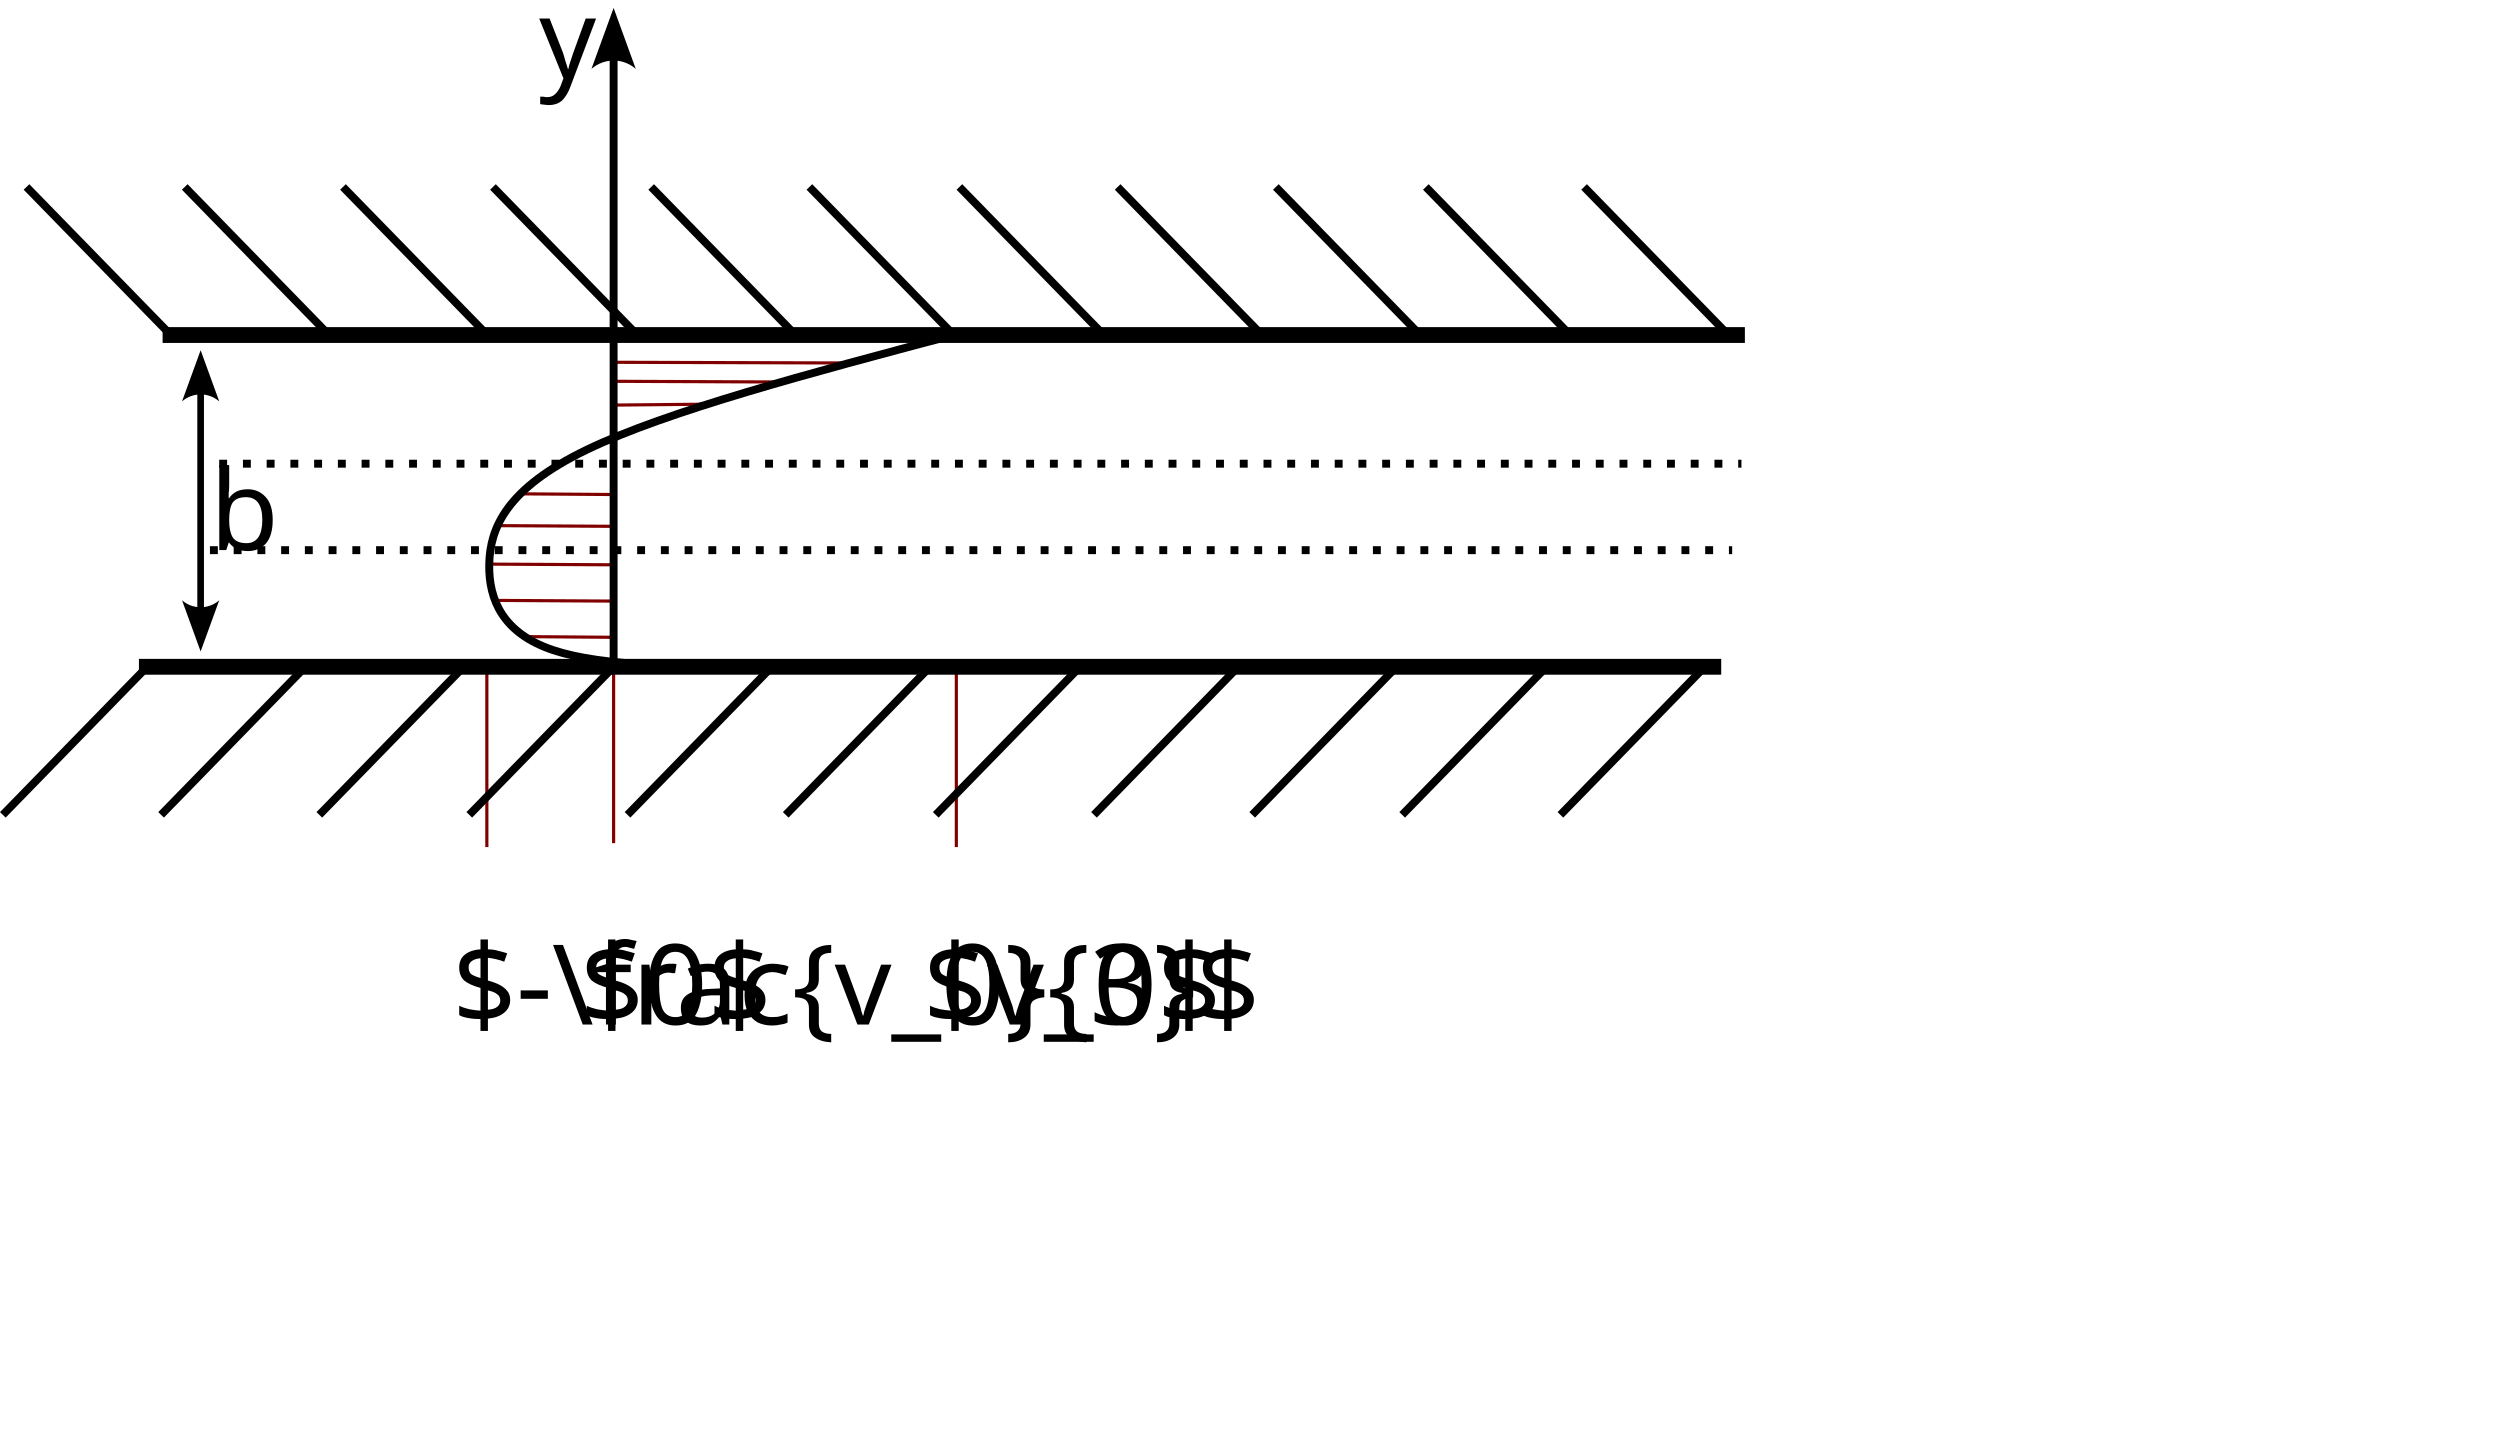
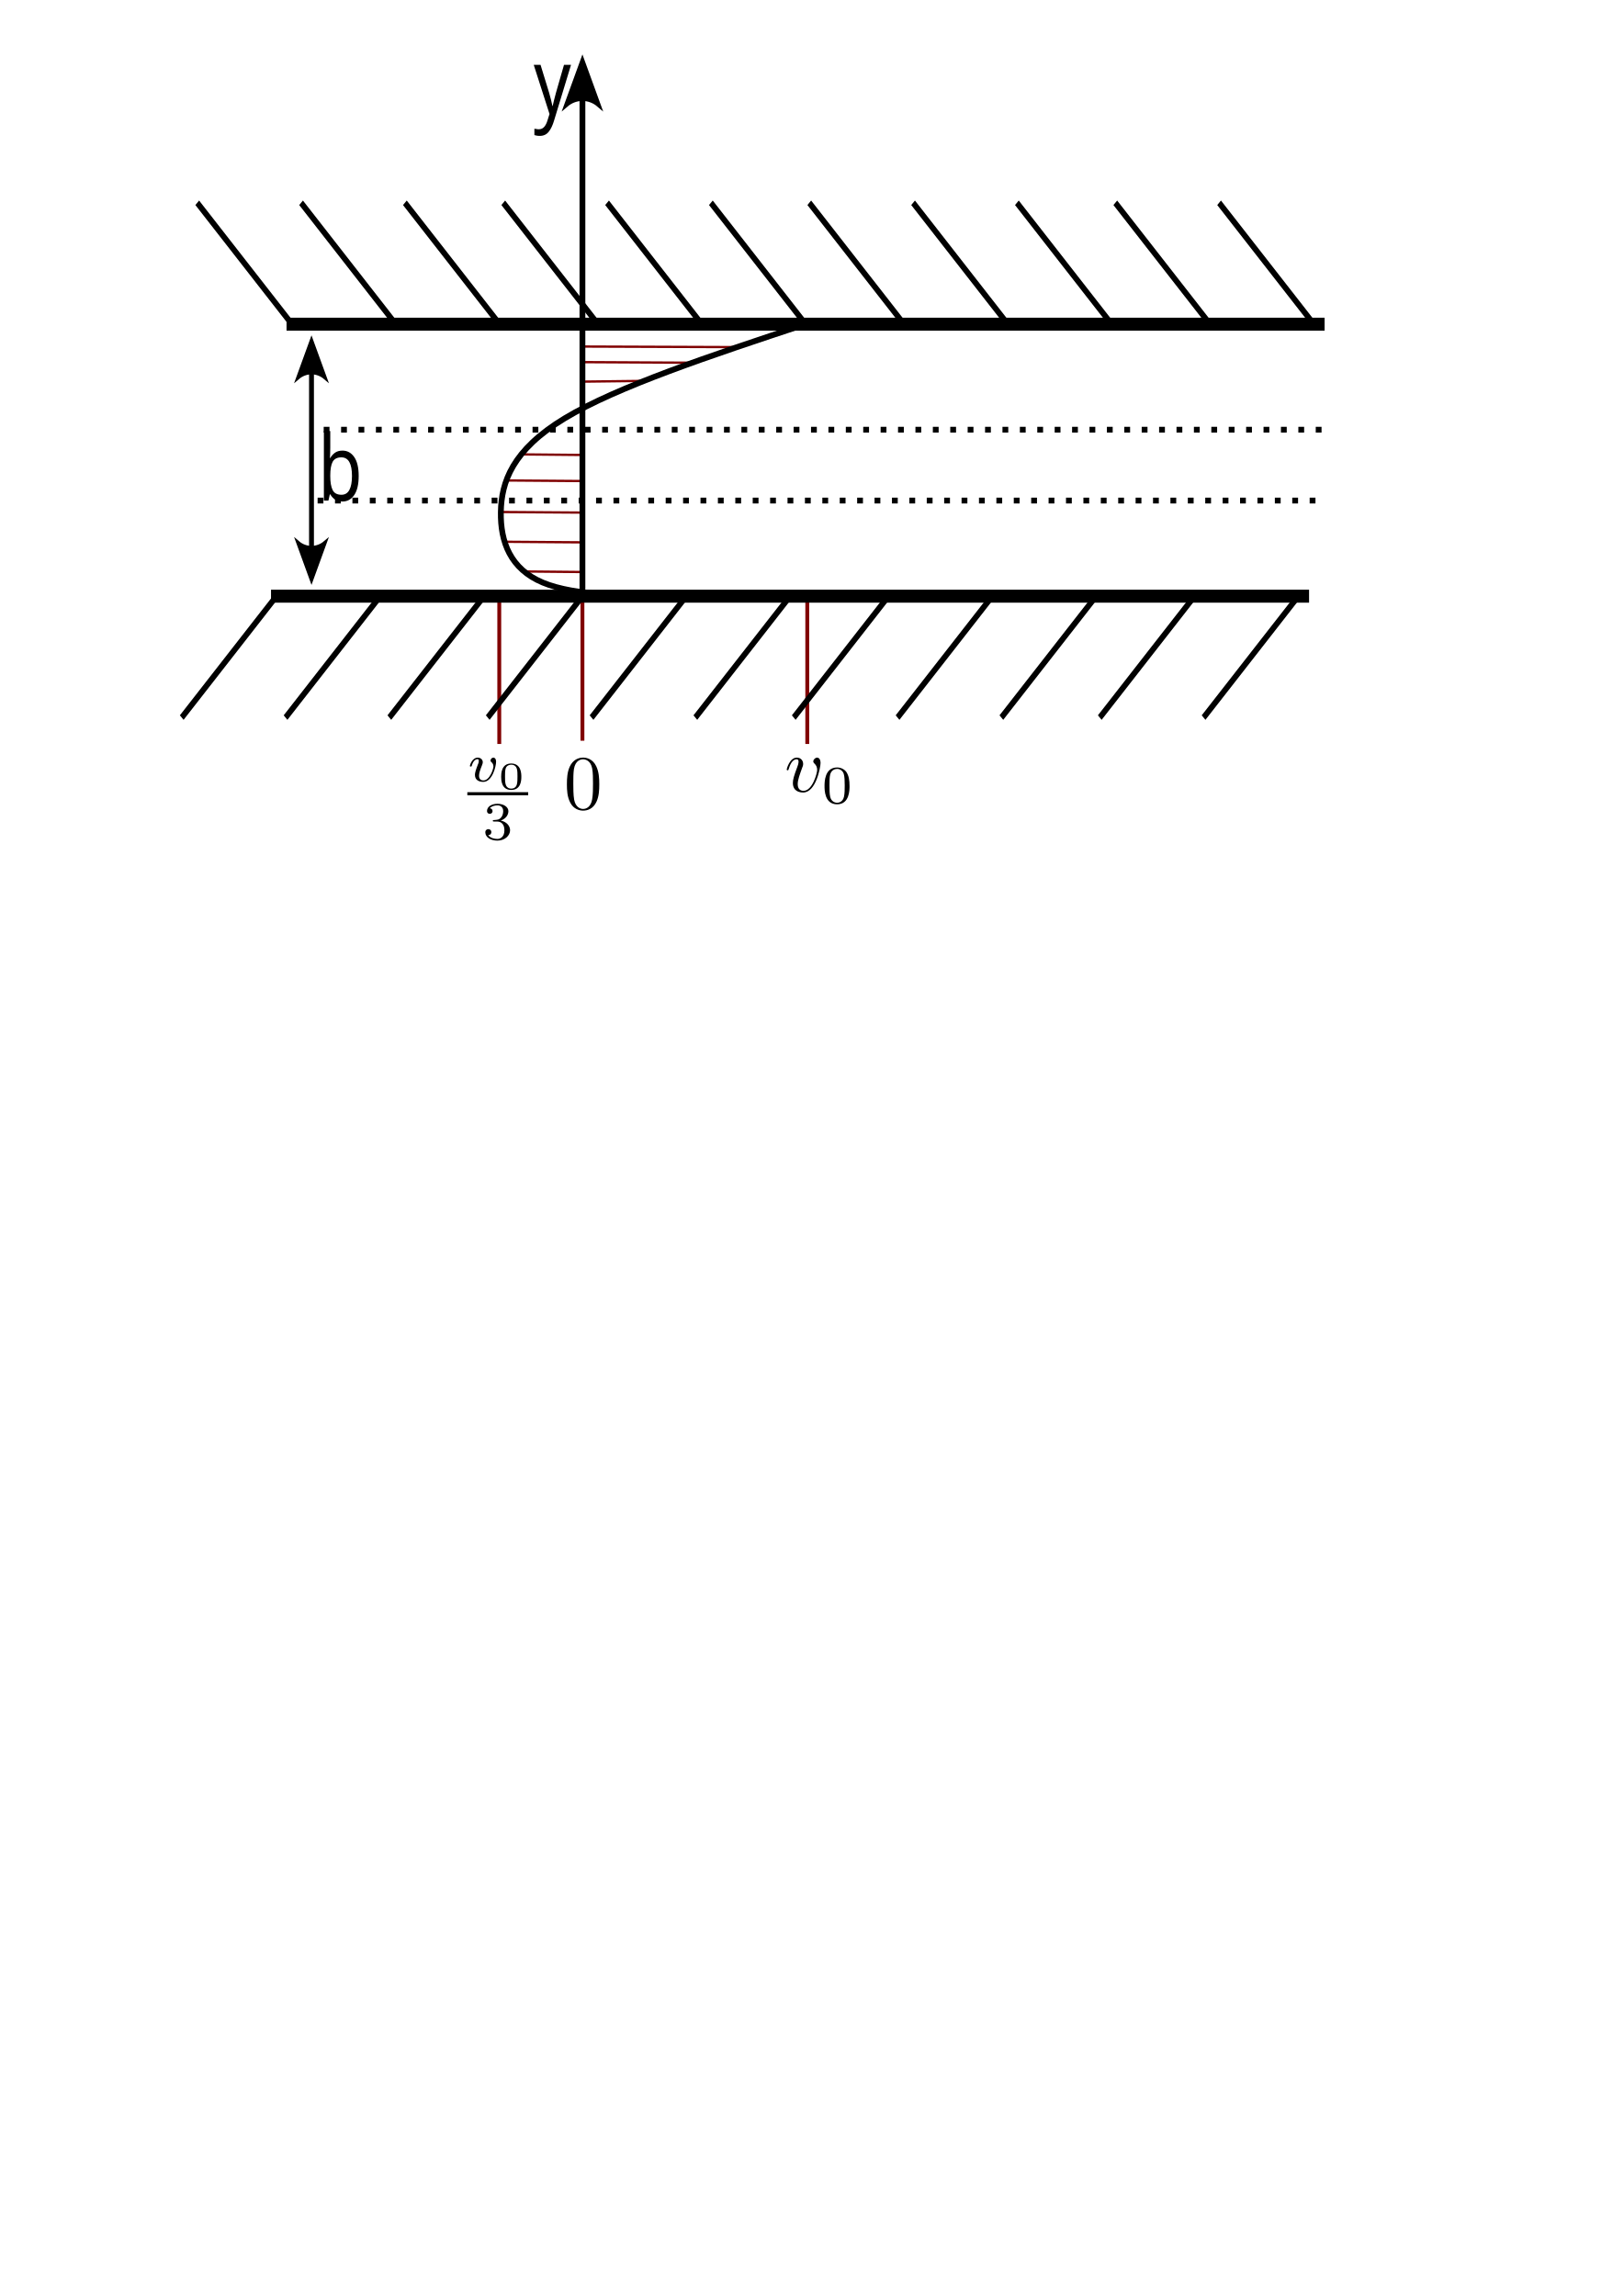
- <svg xmlns="http://www.w3.org/2000/svg" width="79mm" height="46mm" viewBox="0 0 79 46" version="1.1" id="svg1">
+ <svg xmlns="http://www.w3.org/2000/svg" xmlns:xlink="http://www.w3.org/1999/xlink" width="210mm" height="297mm" viewBox="0 0 210 297" version="1.1" id="svg1">
  <defs id="defs1">
    <marker style="overflow:visible" id="ConcaveTriangle" refX="0" refY="0" orient="auto-start-reverse" markerWidth="1" markerHeight="1" viewBox="0 0 1 1" preserveAspectRatio="xMidYMid">
-       <path transform="scale(0.7)" d="M -2,-4 9,0 -2,4 c 2,-2.33 2,-5.66 0,-8 z" style="fill:context-stroke;fill-rule:evenodd;stroke:none" id="path8" />
+       <path transform="scale(0.7)" d="M -2,-4 9,0 -2,4 c 2,-2.33 2,-5.66 0,-8 z" style="fill:context-stroke;fill-rule:evenodd;stroke:#000000;stroke-opacity:1" id="path8" />
    </marker>
    <marker style="overflow:visible" id="ConcaveTriangle-3" refX="0" refY="0" orient="auto-start-reverse" markerWidth="1" markerHeight="1" viewBox="0 0 1 1" preserveAspectRatio="xMidYMid">
-       <path transform="scale(0.7)" d="M -2,-4 9,0 -2,4 c 2,-2.33 2,-5.66 0,-8 z" style="fill:context-stroke;fill-rule:evenodd;stroke:none" id="path8-9" />
+       <path transform="scale(0.7)" d="M -2,-4 9,0 -2,4 c 2,-2.33 2,-5.66 0,-8 z" style="fill:context-stroke;fill-rule:evenodd;stroke:#000000;stroke-opacity:1" id="path8-9" />
    </marker>
+     <g id="g6282">
+       <g id="g4545">
+         <path d="M 3.719 -2.531 C 3.719 -3.078 3.391 -3.078 3.375 -3.078 C 3.188 -3.078 3 -2.891 3 -2.703 C 3 -2.594 3.062 -2.531 3.109 -2.5 C 3.234 -2.391 3.375 -2.219 3.375 -1.938 C 3.375 -1.625 2.906 -0.125 2.078 -0.125 C 1.516 -0.125 1.516 -0.625 1.516 -0.75 C 1.516 -1.062 1.641 -1.453 1.906 -2.109 C 1.953 -2.25 2 -2.359 2 -2.469 C 2 -2.844 1.688 -3.078 1.344 -3.078 C 0.641 -3.078 0.328 -2.125 0.328 -2 C 0.328 -1.922 0.422 -1.922 0.453 -1.922 C 0.547 -1.922 0.547 -1.953 0.578 -2.031 C 0.734 -2.594 1.031 -2.875 1.312 -2.875 C 1.438 -2.875 1.484 -2.797 1.484 -2.641 C 1.484 -2.469 1.438 -2.328 1.359 -2.172 C 1.062 -1.391 0.984 -1.094 0.984 -0.844 C 0.984 -0.156 1.531 0.062 2.062 0.062 C 3.234 0.062 3.719 -1.953 3.719 -2.531 Z M 3.719 -2.531 " id="path154" />
+       </g>
+       <g id="g2204">
+         <path d="M 3 -1.594 C 3 -1.953 3 -3.312 1.688 -3.312 C 0.391 -3.312 0.391 -1.953 0.391 -1.594 C 0.391 -1.234 0.391 0.109 1.688 0.109 C 3 0.109 3 -1.234 3 -1.594 Z M 1.688 -0.062 C 1.516 -0.062 1.094 -0.125 0.969 -0.625 C 0.891 -0.891 0.891 -1.25 0.891 -1.656 C 0.891 -2.031 0.891 -2.375 0.969 -2.656 C 1.094 -3.078 1.484 -3.156 1.688 -3.156 C 2.062 -3.156 2.328 -2.969 2.422 -2.609 C 2.5 -2.359 2.5 -1.953 2.5 -1.656 C 2.5 -1.312 2.5 -0.906 2.422 -0.609 C 2.297 -0.125 1.891 -0.062 1.688 -0.062 Z M 1.688 -0.062 " id="path1847" />
+       </g>
+       <g id="g3742">
+         <path d="M 1.906 -2.328 C 2.453 -2.328 2.844 -1.953 2.844 -1.203 C 2.844 -0.344 2.328 -0.078 1.938 -0.078 C 1.656 -0.078 1.031 -0.156 0.75 -0.578 C 1.078 -0.578 1.156 -0.812 1.156 -0.969 C 1.156 -1.188 0.984 -1.344 0.766 -1.344 C 0.578 -1.344 0.375 -1.219 0.375 -0.938 C 0.375 -0.281 1.094 0.141 1.938 0.141 C 2.906 0.141 3.578 -0.516 3.578 -1.203 C 3.578 -1.75 3.141 -2.297 2.375 -2.453 C 3.094 -2.719 3.359 -3.234 3.359 -3.672 C 3.359 -4.219 2.734 -4.625 1.953 -4.625 C 1.188 -4.625 0.594 -4.25 0.594 -3.688 C 0.594 -3.453 0.75 -3.328 0.953 -3.328 C 1.172 -3.328 1.312 -3.484 1.312 -3.672 C 1.312 -3.875 1.172 -4.031 0.953 -4.047 C 1.203 -4.344 1.672 -4.422 1.938 -4.422 C 2.25 -4.422 2.688 -4.266 2.688 -3.672 C 2.688 -3.375 2.594 -3.047 2.406 -2.844 C 2.188 -2.578 1.984 -2.562 1.641 -2.531 C 1.469 -2.516 1.453 -2.516 1.422 -2.516 C 1.406 -2.516 1.344 -2.5 1.344 -2.422 C 1.344 -2.328 1.406 -2.328 1.531 -2.328 Z M 1.906 -2.328 " id="path9377" />
+       </g>
+     </g>
+     <g id="g8500">
+       <g id="g1723">
+         <path d="M 4.672 -3.703 C 4.672 -4.25 4.406 -4.406 4.234 -4.406 C 3.984 -4.406 3.734 -4.141 3.734 -3.922 C 3.734 -3.797 3.781 -3.734 3.891 -3.625 C 4.109 -3.422 4.234 -3.172 4.234 -2.812 C 4.234 -2.391 3.625 -0.109 2.469 -0.109 C 1.953 -0.109 1.719 -0.453 1.719 -0.984 C 1.719 -1.531 2 -2.266 2.297 -3.094 C 2.375 -3.266 2.422 -3.406 2.422 -3.594 C 2.422 -4.031 2.109 -4.406 1.609 -4.406 C 0.672 -4.406 0.297 -2.953 0.297 -2.875 C 0.297 -2.766 0.391 -2.766 0.406 -2.766 C 0.516 -2.766 0.516 -2.797 0.562 -2.953 C 0.859 -3.953 1.281 -4.188 1.578 -4.188 C 1.656 -4.188 1.828 -4.188 1.828 -3.875 C 1.828 -3.625 1.719 -3.344 1.656 -3.172 C 1.219 -2.016 1.094 -1.562 1.094 -1.125 C 1.094 -0.047 1.969 0.109 2.422 0.109 C 4.094 0.109 4.672 -3.188 4.672 -3.703 Z M 4.672 -3.703 " id="path5799" />
+       </g>
+       <g id="g3612">
+         <path d="M 3.594 -2.219 C 3.594 -2.984 3.5 -3.547 3.188 -4.031 C 2.969 -4.344 2.531 -4.625 1.984 -4.625 C 0.359 -4.625 0.359 -2.719 0.359 -2.219 C 0.359 -1.719 0.359 0.141 1.984 0.141 C 3.594 0.141 3.594 -1.719 3.594 -2.219 Z M 1.984 -0.062 C 1.656 -0.062 1.234 -0.25 1.094 -0.812 C 1 -1.219 1 -1.797 1 -2.312 C 1 -2.828 1 -3.359 1.094 -3.734 C 1.25 -4.281 1.688 -4.438 1.984 -4.438 C 2.359 -4.438 2.719 -4.203 2.844 -3.797 C 2.953 -3.422 2.969 -2.922 2.969 -2.312 C 2.969 -1.797 2.969 -1.281 2.875 -0.844 C 2.734 -0.203 2.266 -0.062 1.984 -0.062 Z M 1.984 -0.062 " id="path9339" />
+       </g>
+     </g>
+     <g id="g6429">
+       <g id="g6616">
+         <path d="M 4.578 -3.188 C 4.578 -3.984 4.531 -4.781 4.188 -5.516 C 3.734 -6.484 2.906 -6.641 2.5 -6.641 C 1.891 -6.641 1.172 -6.375 0.75 -5.453 C 0.438 -4.766 0.391 -3.984 0.391 -3.188 C 0.391 -2.438 0.422 -1.547 0.844 -0.781 C 1.266 0.016 2 0.219 2.484 0.219 C 3.016 0.219 3.781 0.016 4.219 -0.938 C 4.531 -1.625 4.578 -2.406 4.578 -3.188 Z M 2.484 0 C 2.094 0 1.5 -0.25 1.328 -1.203 C 1.219 -1.797 1.219 -2.719 1.219 -3.312 C 1.219 -3.953 1.219 -4.609 1.297 -5.141 C 1.484 -6.328 2.234 -6.422 2.484 -6.422 C 2.812 -6.422 3.469 -6.234 3.656 -5.25 C 3.766 -4.688 3.766 -3.938 3.766 -3.312 C 3.766 -2.562 3.766 -1.891 3.656 -1.25 C 3.5 -0.297 2.938 0 2.484 0 Z M 2.484 0 " id="path9783" />
+       </g>
+     </g>
  </defs>
-   <g id="layer1" style="display:inline">
-     <g id="g2" style="display:inline" transform="translate(0,5.820833)">
+   <g id="layer1">
+     <g id="g2" style="display:inline" transform="matrix(2.685097,0,0,3.356108,23.26399,25.9402)">
      <path style="fill:#ffff00;stroke:#000000;stroke-width:0.5;stroke-dasharray:none" d="m 5.138,4.766 h 50" id="path1" />
      <path style="fill:#ffff00;stroke:#000000;stroke-width:0.25;stroke-dasharray:none" d="M 0.837,0.087 5.398,4.766 v 0" id="path2" />
      <path style="fill:#ffff00;stroke:#000000;stroke-width:0.25;stroke-dasharray:none" d="m 10.838,0.087 4.561,4.678 v 0" id="path2-2" />
      <path style="fill:#ffff00;stroke:#000000;stroke-width:0.25;stroke-dasharray:none" d="M 5.838,0.087 10.398,4.766 v 0" id="path2-7" />
      <path style="fill:#ffff00;stroke:#000000;stroke-width:0.25;stroke-dasharray:none" d="m 15.577,0.087 4.561,4.678 v 0" id="path2-6" />
      <path style="fill:#ffff00;stroke:#000000;stroke-width:0.25;stroke-dasharray:none" d="m 25.577,0.087 4.561,4.678 v 0" id="path2-2-0" />
      <path style="fill:#ffff00;stroke:#000000;stroke-width:0.25;stroke-dasharray:none" d="m 20.577,0.087 4.561,4.678 v 0" id="path2-7-6" />
      <path style="fill:#ffff00;stroke:#000000;stroke-width:0.25;stroke-dasharray:none" d="m 30.317,0.087 4.561,4.678 v 0" id="path2-8" />
      <path style="fill:#ffff00;stroke:#000000;stroke-width:0.25;stroke-dasharray:none" d="m 40.317,0.087 4.561,4.678 v 0" id="path2-2-7" />
      <path style="fill:#ffff00;stroke:#000000;stroke-width:0.25;stroke-dasharray:none" d="m 35.317,0.087 4.561,4.678 v 0" id="path2-7-9" />
      <path style="fill:#ffff00;stroke:#000000;stroke-width:0.25;stroke-dasharray:none" d="m 45.057,0.087 4.561,4.678 v 0" id="path2-6-2" />
      <path style="fill:#ffff00;stroke:#000000;stroke-width:0.25;stroke-dasharray:none" d="m 50.057,0.087 4.561,4.678 v 0" id="path2-7-6-2" />
    </g>
-     <g id="layer4" style="display:inline">
-       <path style="fill:none;stroke:#000000;stroke-width:0.21;stroke-linejoin:miter;stroke-miterlimit:3.7;stroke-dasharray:none;stroke-opacity:1;marker-start:url(#ConcaveTriangle);marker-end:url(#ConcaveTriangle)" d="m 6.34,12.39 v 6.873" id="path9" />
-       <text xml:space="preserve" style="font-style:normal;font-variant:normal;font-weight:normal;font-stretch:normal;font-size:3.528px;font-family:Cantarell;-inkscape-font-specification:Cantarell;text-align:start;writing-mode:lr-tb;direction:ltr;text-anchor:start;fill:#000000;fill-opacity:1;stroke:none;stroke-width:0.25;stroke-linejoin:miter;stroke-miterlimit:3.7;stroke-dasharray:none;stroke-opacity:1" x="6.634" y="17.385" id="text10">
-         <tspan id="tspan10" style="font-style:normal;font-variant:normal;font-weight:normal;font-stretch:normal;font-family:Cantarell;-inkscape-font-specification:Cantarell;fill:#000000;fill-opacity:1;stroke:none;stroke-width:0.25" x="6.634" y="17.385">b</tspan>
+     <g id="layer4">
+       <path style="fill:none;stroke:#000000;stroke-width:0.629;stroke-linejoin:miter;stroke-miterlimit:3.7;stroke-dasharray:none;stroke-opacity:1;marker-start:url(#ConcaveTriangle);marker-end:url(#ConcaveTriangle)" d="M 40.287,47.986 V 71.053" id="path9" />
+       <text xml:space="preserve" style="font-style:normal;font-variant:normal;font-weight:normal;font-stretch:normal;font-size:10.59px;font-family:Cantarell;-inkscape-font-specification:Cantarell;text-align:start;writing-mode:lr-tb;direction:ltr;text-anchor:start;fill:#000000;fill-opacity:1;stroke:none;stroke-width:0.75;stroke-linejoin:miter;stroke-miterlimit:3.7;stroke-dasharray:none;stroke-opacity:1" x="45.924" y="57.917" id="text10" transform="scale(0.8944623,1.11799)">
+         <tspan id="tspan10" style="font-style:normal;font-variant:normal;font-weight:normal;font-stretch:normal;font-family:Cantarell;-inkscape-font-specification:Cantarell;fill:#000000;fill-opacity:1;stroke:none;stroke-width:0.75" x="45.924" y="57.917">b</tspan>
      </text>
-       <path style="fill:none;fill-opacity:1;stroke:#000000;stroke-width:0.25;stroke-linejoin:miter;stroke-miterlimit:3.7;stroke-dasharray:none;stroke-opacity:1" d="M 13.582,-6.281 Z" id="path14" />
-       <path style="fill:#800000;fill-opacity:1;stroke:#800000;stroke-width:0.1;stroke-linejoin:miter;stroke-miterlimit:3.7;stroke-dasharray:none;stroke-opacity:1" d="m 19.472,11.426 c 2.427,0.007 4.936,0.015 7.445,0.022" id="path17" transform="translate(-0.081556,0.02222485)" />
-       <path style="fill:#800000;fill-opacity:1;stroke:#800000;stroke-width:0.1;stroke-linejoin:miter;stroke-miterlimit:3.7;stroke-dasharray:none;stroke-opacity:1" d="m 19.472,11.426 c 1.726,0.007 3.51,0.015 5.293,0.022" id="path17-2" transform="translate(-0.081556,0.622995)" />
-       <path style="fill:#800000;fill-opacity:1;stroke:#800000;stroke-width:0.1;stroke-linejoin:miter;stroke-miterlimit:3.7;stroke-dasharray:none;stroke-opacity:1" d="m 22.193,11.477 c 0.967,-0.009 1.966,-0.019 2.966,-0.029" id="path17-4" transform="translate(-2.802673,1.323897)" />
-       <path style="fill:#800000;fill-opacity:1;stroke:#800000;stroke-width:0.1;stroke-linejoin:miter;stroke-miterlimit:3.7;stroke-dasharray:none;stroke-opacity:1" d="m 19.472,11.426 c 1.195,0.007 2.43,0.015 3.665,0.022" id="path17-1" transform="translate(-3.746222,5.18389)" />
-       <path style="fill:#800000;fill-opacity:1;stroke:#800000;stroke-width:0.1;stroke-linejoin:miter;stroke-miterlimit:3.7;stroke-dasharray:none;stroke-opacity:1" d="m 19.472,11.426 c 0.96,0.007 1.952,0.015 2.944,0.022" id="path17-49" transform="translate(-3.02587,4.178939)" />
-       <path style="fill:#800000;fill-opacity:1;stroke:#800000;stroke-width:0.1;stroke-linejoin:miter;stroke-miterlimit:3.7;stroke-dasharray:none;stroke-opacity:1" d="m 19.472,11.426 c 1.281,0.007 2.606,0.015 3.93,0.022" id="path17-11" transform="translate(-4.011359,6.399981)" />
-       <path style="fill:#800000;fill-opacity:1;stroke:#800000;stroke-width:0.1;stroke-linejoin:miter;stroke-miterlimit:3.7;stroke-dasharray:none;stroke-opacity:1" d="m 19.472,11.426 c 1.222,0.007 2.484,0.015 3.747,0.022" id="path17-6" transform="translate(-3.828575,7.546746)" />
-       <path style="fill:#800000;fill-opacity:1;stroke:#800000;stroke-width:0.1;stroke-linejoin:miter;stroke-miterlimit:3.7;stroke-dasharray:none;stroke-opacity:1" d="m 19.472,11.426 c 0.934,0.007 1.899,0.015 2.865,0.022" id="path17-63" transform="translate(-2.946291,8.690553)" />
-       <path style="fill:none;fill-opacity:1;stroke:#000000;stroke-width:0.25;stroke-linejoin:miter;stroke-miterlimit:3.7;stroke-dasharray:none;stroke-opacity:1" d="m 30.138,10.586 c -4.536,1.203 -9.072,2.406 -11.601,3.628 -2.53,1.223 -3.053,2.465 -3.077,3.611 -0.024,1.146 0.451,2.195 2.023,2.72 1.572,0.525 4.239,0.525 6.907,0.525" id="path16" />
-       <path style="fill:none;stroke:#000000;stroke-width:0.25;stroke-dasharray:none;stroke-opacity:1;marker-end:url(#ConcaveTriangle-3)" d="M 19.39,21.071 V 1.826" id="path7" />
-       <text xml:space="preserve" style="font-style:normal;font-variant:normal;font-weight:normal;font-stretch:normal;font-size:3.528px;font-family:Cantarell;-inkscape-font-specification:Cantarell;text-align:start;writing-mode:lr-tb;direction:ltr;text-anchor:start;fill:#000000;fill-opacity:1;stroke:none;stroke-width:0.25;stroke-linejoin:miter;stroke-miterlimit:3.7;stroke-dasharray:none;stroke-opacity:1" x="17.039" y="2.48" id="text10-0">
-         <tspan id="tspan10-9" style="font-style:normal;font-variant:normal;font-weight:normal;font-stretch:normal;font-family:Cantarell;-inkscape-font-specification:Cantarell;fill:#000000;fill-opacity:1;stroke:none;stroke-width:0.25" x="17.039" y="2.48">y</tspan>
+       <path style="fill:none;fill-opacity:1;stroke:#000000;stroke-width:0.25;stroke-linejoin:miter;stroke-miterlimit:3.7;stroke-dasharray:none;stroke-opacity:1" d="m 83.303,31.706 c 0,0 0,0 0,0 z" id="path14" />
+       <path style="fill:#800000;fill-opacity:1;stroke:#800000;stroke-width:0.3;stroke-linejoin:miter;stroke-miterlimit:3.7;stroke-dasharray:none;stroke-opacity:1" d="m 75.328,44.827 c 6.518,0.024 13.254,0.049 19.99,0.075" id="path17" />
+       <path style="fill:#800000;fill-opacity:1;stroke:#800000;stroke-width:0.3;stroke-linejoin:miter;stroke-miterlimit:3.7;stroke-dasharray:none;stroke-opacity:1" d="m 75.328,46.843 c 4.634,0.024 9.424,0.049 14.214,0.075" id="path17-2" />
+       <path style="fill:#800000;fill-opacity:1;stroke:#800000;stroke-width:0.3;stroke-linejoin:miter;stroke-miterlimit:3.7;stroke-dasharray:none;stroke-opacity:1" d="m 75.328,49.367 c 2.596,-0.032 5.28,-0.064 7.963,-0.097" id="path17-4" />
+       <path style="fill:#800000;fill-opacity:1;stroke:#800000;stroke-width:0.3;stroke-linejoin:miter;stroke-miterlimit:3.7;stroke-dasharray:none;stroke-opacity:1" d="m 65.488,62.15 c 3.208,0.024 6.524,0.049 9.84,0.075" id="path17-1" />
+       <path style="fill:#800000;fill-opacity:1;stroke:#800000;stroke-width:0.3;stroke-linejoin:miter;stroke-miterlimit:3.7;stroke-dasharray:none;stroke-opacity:1" d="m 67.422,58.777 c 2.578,0.024 5.242,0.049 7.906,0.075" id="path17-49" />
+       <path style="fill:#800000;fill-opacity:1;stroke:#800000;stroke-width:0.3;stroke-linejoin:miter;stroke-miterlimit:3.7;stroke-dasharray:none;stroke-opacity:1" d="m 64.776,66.231 c 3.44,0.024 6.996,0.049 10.552,0.075" id="path17-11" />
+       <path style="fill:#800000;fill-opacity:1;stroke:#800000;stroke-width:0.3;stroke-linejoin:miter;stroke-miterlimit:3.7;stroke-dasharray:none;stroke-opacity:1" d="m 65.267,70.08 c 3.28,0.024 6.671,0.049 10.061,0.075" id="path17-6" />
+       <path style="fill:#800000;fill-opacity:1;stroke:#800000;stroke-width:0.3;stroke-linejoin:miter;stroke-miterlimit:3.7;stroke-dasharray:none;stroke-opacity:1" d="m 67.636,73.919 c 2.508,0.024 5.1,0.049 7.692,0.075" id="path17-63" />
+       <path style="fill:none;fill-opacity:1;stroke:#000000;stroke-width:0.75;stroke-linejoin:miter;stroke-miterlimit:3.7;stroke-dasharray:none;stroke-opacity:1" d="M 104.187,41.934 C 92.008,45.971 79.829,50.008 73.037,54.112 c -6.792,4.104 -8.197,8.273 -8.261,12.119 -0.065,3.846 1.211,7.368 5.431,9.129 4.22,1.761 11.383,1.761 18.547,1.761" id="path16" />
+       <path style="fill:none;stroke:#000000;stroke-width:0.75;stroke-dasharray:none;stroke-opacity:1;marker-end:url(#ConcaveTriangle-3)" d="M 75.328,77.121 V 12.533" id="path7" />
+       <text xml:space="preserve" style="font-style:normal;font-variant:normal;font-weight:normal;font-stretch:normal;font-size:10.59px;font-family:Cantarell;-inkscape-font-specification:Cantarell;text-align:start;writing-mode:lr-tb;direction:ltr;text-anchor:start;fill:#000000;fill-opacity:1;stroke:none;stroke-width:0.75;stroke-linejoin:miter;stroke-miterlimit:3.7;stroke-dasharray:none;stroke-opacity:1" x="77.159" y="13.175" id="text10-0" transform="scale(0.8944623,1.11799)">
+         <tspan id="tspan10-9" style="font-style:normal;font-variant:normal;font-weight:normal;font-stretch:normal;font-family:Cantarell;-inkscape-font-specification:Cantarell;fill:#000000;fill-opacity:1;stroke:none;stroke-width:0.75" x="77.159" y="13.175">y</tspan>
      </text>
-       <path style="fill:none;fill-opacity:1;stroke:#800000;stroke-width:0.1;stroke-linejoin:miter;stroke-miterlimit:3.7;stroke-dasharray:none;stroke-opacity:1" d="m 19.39,21.071 c 0,1.857 0,3.714 0,5.571" id="path18" />
-       <path style="fill:none;fill-opacity:1;stroke:#800000;stroke-width:0.1;stroke-linejoin:miter;stroke-miterlimit:3.7;stroke-dasharray:none;stroke-opacity:1" d="m 19.39,21.071 c 0,1.857 0,3.714 0,5.571" id="path18-6" transform="translate(-4.005657,0.1250046)" />
-       <path style="fill:none;fill-opacity:1;stroke:#800000;stroke-width:0.1;stroke-linejoin:miter;stroke-miterlimit:3.7;stroke-dasharray:none;stroke-opacity:1" d="m 19.39,21.071 c 0,1.857 0,3.714 0,5.571" id="path18-8" transform="translate(10.83004,0.1250046)" />
-       <text xml:space="preserve" style="font-style:normal;font-variant:normal;font-weight:normal;font-stretch:normal;font-size:3.528px;font-family:Cantarell;-inkscape-font-specification:Cantarell;text-align:start;writing-mode:lr-tb;direction:ltr;text-anchor:start;fill:#000000;fill-opacity:1;stroke:none;stroke-width:0.25;stroke-linejoin:miter;stroke-miterlimit:3.7;stroke-dasharray:none;stroke-opacity:1" x="14.294" y="32.377" id="text10-03">
-         <tspan id="tspan10-0" style="font-style:normal;font-variant:normal;font-weight:normal;font-stretch:normal;font-family:Cantarell;-inkscape-font-specification:Cantarell;fill:#000000;fill-opacity:1;stroke:none;stroke-width:0.25" x="14.294" y="32.377">$-\frac{v_0}{3}$</tspan>
-       </text>
-       <text xml:space="preserve" style="font-style:normal;font-variant:normal;font-weight:normal;font-stretch:normal;font-size:3.528px;font-family:Cantarell;-inkscape-font-specification:Cantarell;text-align:start;writing-mode:lr-tb;direction:ltr;text-anchor:start;fill:#000000;fill-opacity:1;stroke:none;stroke-width:0.25;stroke-linejoin:miter;stroke-miterlimit:3.7;stroke-dasharray:none;stroke-opacity:1" x="18.326" y="32.377" id="text10-03-7">
-         <tspan id="tspan10-0-5" style="font-style:normal;font-variant:normal;font-weight:normal;font-stretch:normal;font-family:Cantarell;-inkscape-font-specification:Cantarell;fill:#000000;fill-opacity:1;stroke:none;stroke-width:0.25" x="18.326" y="32.377">$0$</tspan>
-       </text>
-       <g id="g1" transform="translate(14.82638,2.390525)">
-         <text xml:space="preserve" style="font-style:normal;font-variant:normal;font-weight:normal;font-stretch:normal;font-size:3.528px;font-family:Cantarell;-inkscape-font-specification:Cantarell;text-align:start;writing-mode:lr-tb;direction:ltr;text-anchor:start;fill:#000000;fill-opacity:1;stroke:none;stroke-width:0.25;stroke-linejoin:miter;stroke-miterlimit:3.7;stroke-dasharray:none;stroke-opacity:1" x="14.345" y="29.987" id="text10-03-1">
-           <tspan id="tspan10-0-7" style="font-style:normal;font-variant:normal;font-weight:normal;font-stretch:normal;font-family:Cantarell;-inkscape-font-specification:Cantarell;fill:#000000;fill-opacity:1;stroke:none;stroke-width:0.25" x="14.345" y="29.987">$v_0$</tspan>
-         </text>
-       </g>
-       <path style="fill:none;fill-opacity:1;stroke:#000000;stroke-width:0.25;stroke-linejoin:miter;stroke-miterlimit:3.7;stroke-dasharray:0.25, 0.5;stroke-dashoffset:0;stroke-opacity:1" d="m 6.634,17.385 c 16.034,0 32.068,0 48.103,0" id="path19" />
-       <path style="fill:none;fill-opacity:1;stroke:#000000;stroke-width:0.25;stroke-linejoin:miter;stroke-miterlimit:3.7;stroke-dasharray:0.25, 0.5;stroke-dashoffset:0;stroke-opacity:1" d="m 6.634,17.385 c 16.034,0 32.068,0 48.103,0" id="path19-8" transform="translate(0.292805,-2.732022)" />
+       <path style="fill:none;fill-opacity:1;stroke:#800000;stroke-width:0.5;stroke-linejoin:miter;stroke-miterlimit:3.7;stroke-dasharray:none;stroke-opacity:1" d="m 75.328,77.121 c 0,6.232 0,12.464 0,18.695" id="path18" />
+       <path style="fill:none;fill-opacity:1;stroke:#800000;stroke-width:0.5;stroke-linejoin:miter;stroke-miterlimit:3.7;stroke-dasharray:none;stroke-opacity:1" d="m 64.572,77.54 c 0,6.232 0,12.464 0,18.695" id="path18-6" />
+       <path style="fill:none;fill-opacity:1;stroke:#800000;stroke-width:0.5;stroke-linejoin:miter;stroke-miterlimit:3.7;stroke-dasharray:none;stroke-opacity:1" d="m 104.408,77.54 c 0,6.232 0,12.464 0,18.695" id="path18-8" />
+       <g id="g1" transform="translate(85.37558,69.34183)" />
+       <path style="fill:none;fill-opacity:1;stroke:#000000;stroke-width:0.75;stroke-linejoin:miter;stroke-miterlimit:3.7;stroke-dasharray:0.75, 1.501;stroke-dashoffset:0;stroke-opacity:1" d="m 41.077,64.751 c 43.053,0 86.107,0 129.16,0" id="path19" />
+       <path style="fill:none;fill-opacity:1;stroke:#000000;stroke-width:0.75;stroke-linejoin:miter;stroke-miterlimit:3.7;stroke-dasharray:0.75, 1.501;stroke-dashoffset:0;stroke-opacity:1" d="m 41.864,55.582 c 43.053,0 86.107,0 129.16,0" id="path19-8" />
    </g>
-     <g id="g2-9" transform="matrix(1,0,0,-1,-0.74788,25.83646)" style="display:inline">
+     <g id="g2-9" transform="matrix(2.685097,0,0,-3.356108,21.25586,93.11479)" style="display:inline">
      <path style="fill:#ffff00;stroke:#000000;stroke-width:0.5;stroke-dasharray:none" d="m 5.138,4.766 h 50" id="path1-2" />
      <path style="fill:#ffff00;stroke:#000000;stroke-width:0.25;stroke-dasharray:none" d="M 0.837,0.087 5.398,4.766 v 0" id="path2-28" />
      <path style="fill:#ffff00;stroke:#000000;stroke-width:0.25;stroke-dasharray:none" d="m 10.838,0.087 4.561,4.678 v 0" id="path2-2-9" />
      <path style="fill:#ffff00;stroke:#000000;stroke-width:0.25;stroke-dasharray:none" d="M 5.838,0.087 10.398,4.766 v 0" id="path2-7-7" />
      <path style="fill:#ffff00;stroke:#000000;stroke-width:0.25;stroke-dasharray:none" d="m 15.577,0.087 4.561,4.678 v 0" id="path2-6-3" />
      <path style="fill:#ffff00;stroke:#000000;stroke-width:0.25;stroke-dasharray:none" d="m 25.577,0.087 4.561,4.678 v 0" id="path2-2-0-6" />
      <path style="fill:#ffff00;stroke:#000000;stroke-width:0.25;stroke-dasharray:none" d="m 20.577,0.087 4.561,4.678 v 0" id="path2-7-6-1" />
      <path style="fill:#ffff00;stroke:#000000;stroke-width:0.25;stroke-dasharray:none" d="m 30.317,0.087 4.561,4.678 v 0" id="path2-8-2" />
      <path style="fill:#ffff00;stroke:#000000;stroke-width:0.25;stroke-dasharray:none" d="m 40.317,0.087 4.561,4.678 v 0" id="path2-2-7-9" />
      <path style="fill:#ffff00;stroke:#000000;stroke-width:0.25;stroke-dasharray:none" d="m 35.317,0.087 4.561,4.678 v 0" id="path2-7-9-3" />
      <path style="fill:#ffff00;stroke:#000000;stroke-width:0.25;stroke-dasharray:none" d="m 45.057,0.087 4.561,4.678 v 0" id="path2-6-2-1" />
      <path style="fill:#ffff00;stroke:#000000;stroke-width:0.25;stroke-dasharray:none" d="m 50.057,0.087 4.561,4.678 v 0" id="path2-7-6-2-9" />
    </g>
+     <g transform="translate(-32.67925,23.20013)" id="g2096">
+       <g fill="#000000" fill-opacity="1" id="g3082">
+         <use xlink:href="#g4545" x="93.121" y="77.878" id="use975" width="100%" height="100%" />
+       </g>
+       <g fill="#000000" fill-opacity="1" id="g1681">
+         <use xlink:href="#g2204" x="97.106" y="78.874" id="use623" width="100%" height="100%" />
+       </g>
+       <path fill="none" stroke-width="0.398" stroke-linecap="butt" stroke-linejoin="miter" stroke="#000000" stroke-opacity="1" stroke-miterlimit="10" d="M 9.375e-5,-6.5625e-4 H 7.871" transform="matrix(1,0,0,-1,93.121,79.472)" id="path2484" />
+       <g fill="#000000" fill-opacity="1" id="g7086">
+         <use xlink:href="#g3742" x="95.072" y="85.398" id="use7215" width="100%" height="100%" />
+       </g>
+     </g>
+     <g transform="translate(9.527073,20.44325)" id="g2229">
+       <g fill="#000000" fill-opacity="1" id="g7857">
+         <use xlink:href="#g1723" x="91.925" y="81.963" id="use4978" width="100%" height="100%" />
+       </g>
+       <g fill="#000000" fill-opacity="1" id="g3257">
+         <use xlink:href="#g3612" x="96.754" y="83.457" id="use1796" width="100%" height="100%" />
+       </g>
+     </g>
+     <g transform="translate(-18.99563,22.67763)" id="g2363">
+       <g fill="#000000" fill-opacity="1" id="g8161">
+         <use xlink:href="#g6616" x="91.925" y="81.963" id="use5514" width="100%" height="100%" />
+       </g>
+     </g>
  </g>
  <g id="layer3" style="display:inline">
    <path style="display:none;fill:none;stroke:#00ceff;stroke-width:0.25;stroke-dasharray:none;stroke-opacity:1" d="m 5.964,10.285 c 15.824,0 31.648,0 47.471,0" id="path6" transform="translate(0,5.820833)" />
  </g>
  <g id="layer2" style="display:inline">
    <path style="display:none;fill:none;stroke:#00ceff;stroke-width:0.25;stroke-dasharray:none;stroke-opacity:1" d="M 5.051,10.651 C 5.64,8.689 6.228,6.727 6.553,7.245 6.877,7.762 6.938,10.758 7.131,11.658 7.324,12.558 7.648,11.361 8.003,11.249 8.358,11.137 8.744,12.111 9.352,11.212 9.961,10.312 10.793,7.539 11.472,7.9 c 0.68,0.361 1.207,3.856 1.714,4.613 0.507,0.758 0.994,-1.222 1.44,-1.43 0.446,-0.209 0.852,1.353 1.451,0.596 0.598,-0.758 1.39,-3.835 2.211,-3.926 0.822,-0.091 1.674,2.804 2.607,3.541 0.933,0.737 1.948,-0.683 2.536,-0.723 0.588,-0.041 0.751,1.298 1.613,0.811 0.862,-0.487 2.424,-2.8 3.57,-2.688 1.146,0.112 1.877,2.647 2.921,3.773 1.045,1.126 2.404,0.842 3.327,-0.152 0.923,-0.994 1.41,-2.698 2.455,-2.729 1.045,-0.03 2.647,1.613 3.875,1.088 1.227,-0.524 2.079,-3.216 2.952,-3.105 0.872,0.112 1.765,3.027 2.739,3.328 0.974,0.301 2.029,-2.011 2.587,-1.991 0.558,0.02 0.619,2.374 1.045,2.83 0.426,0.456 1.217,-0.984 2.008,-2.424" id="path5" transform="translate(0,5.820833)" />
  </g>
</svg>
